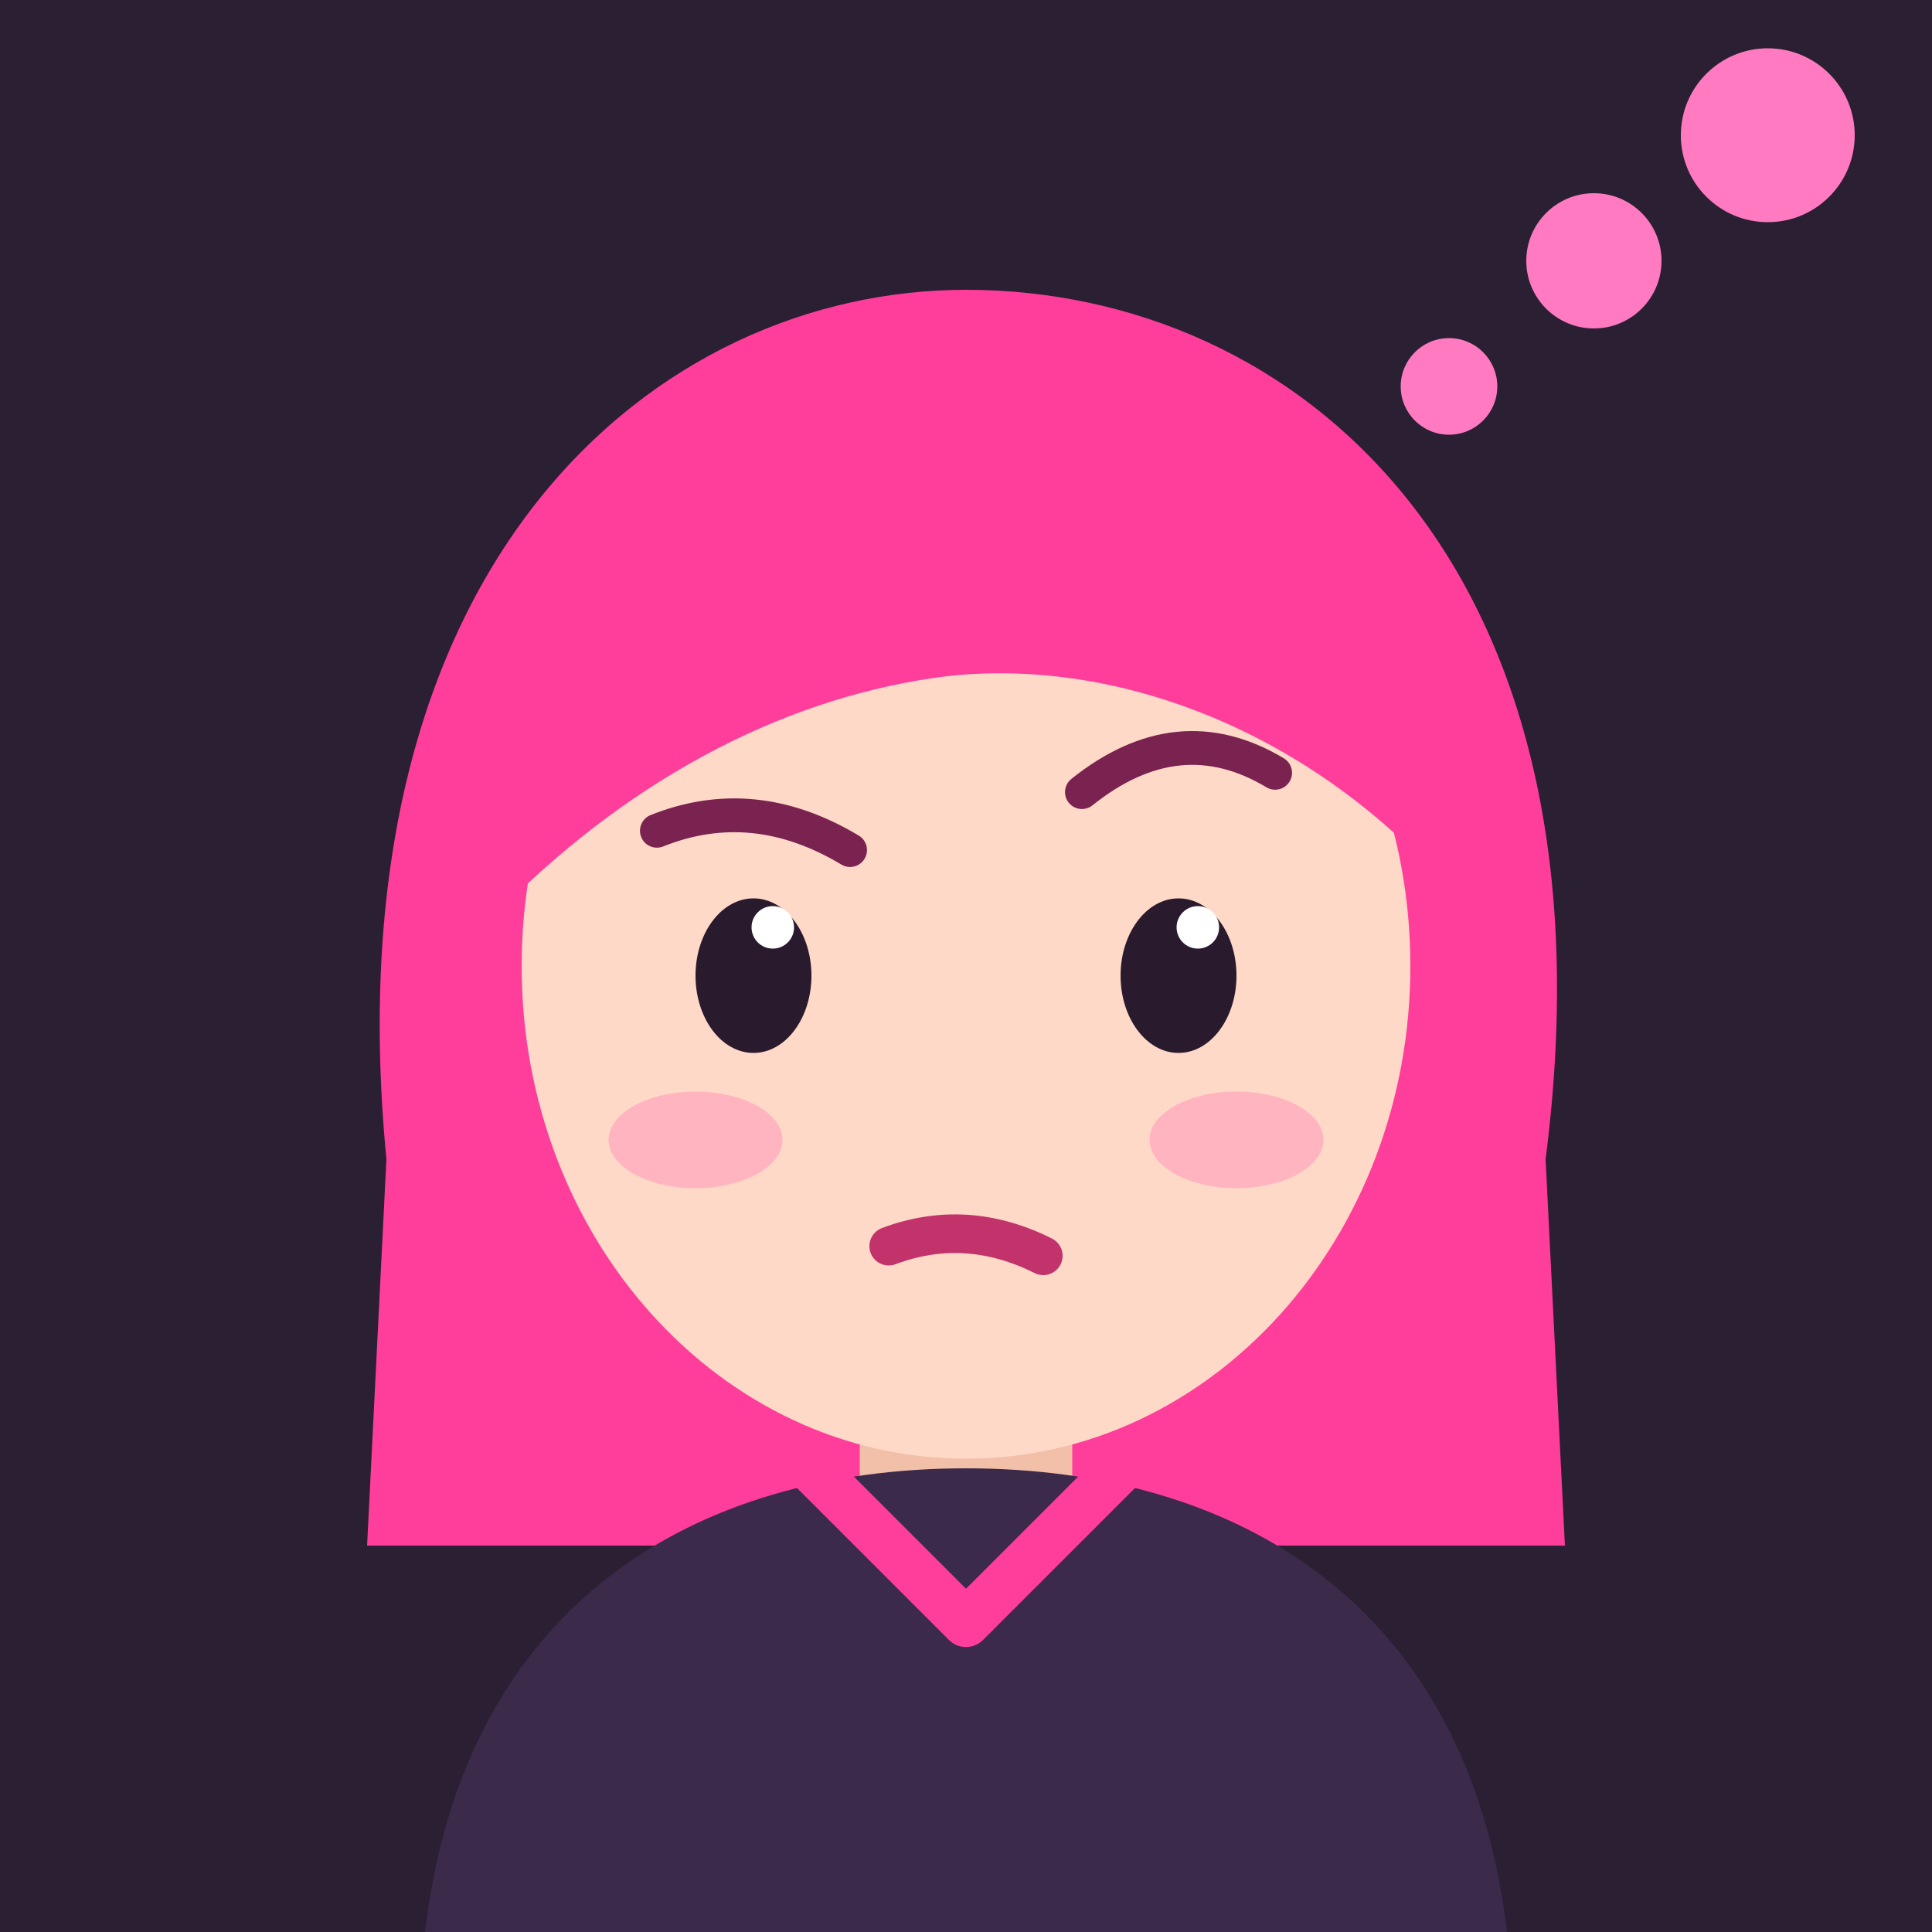
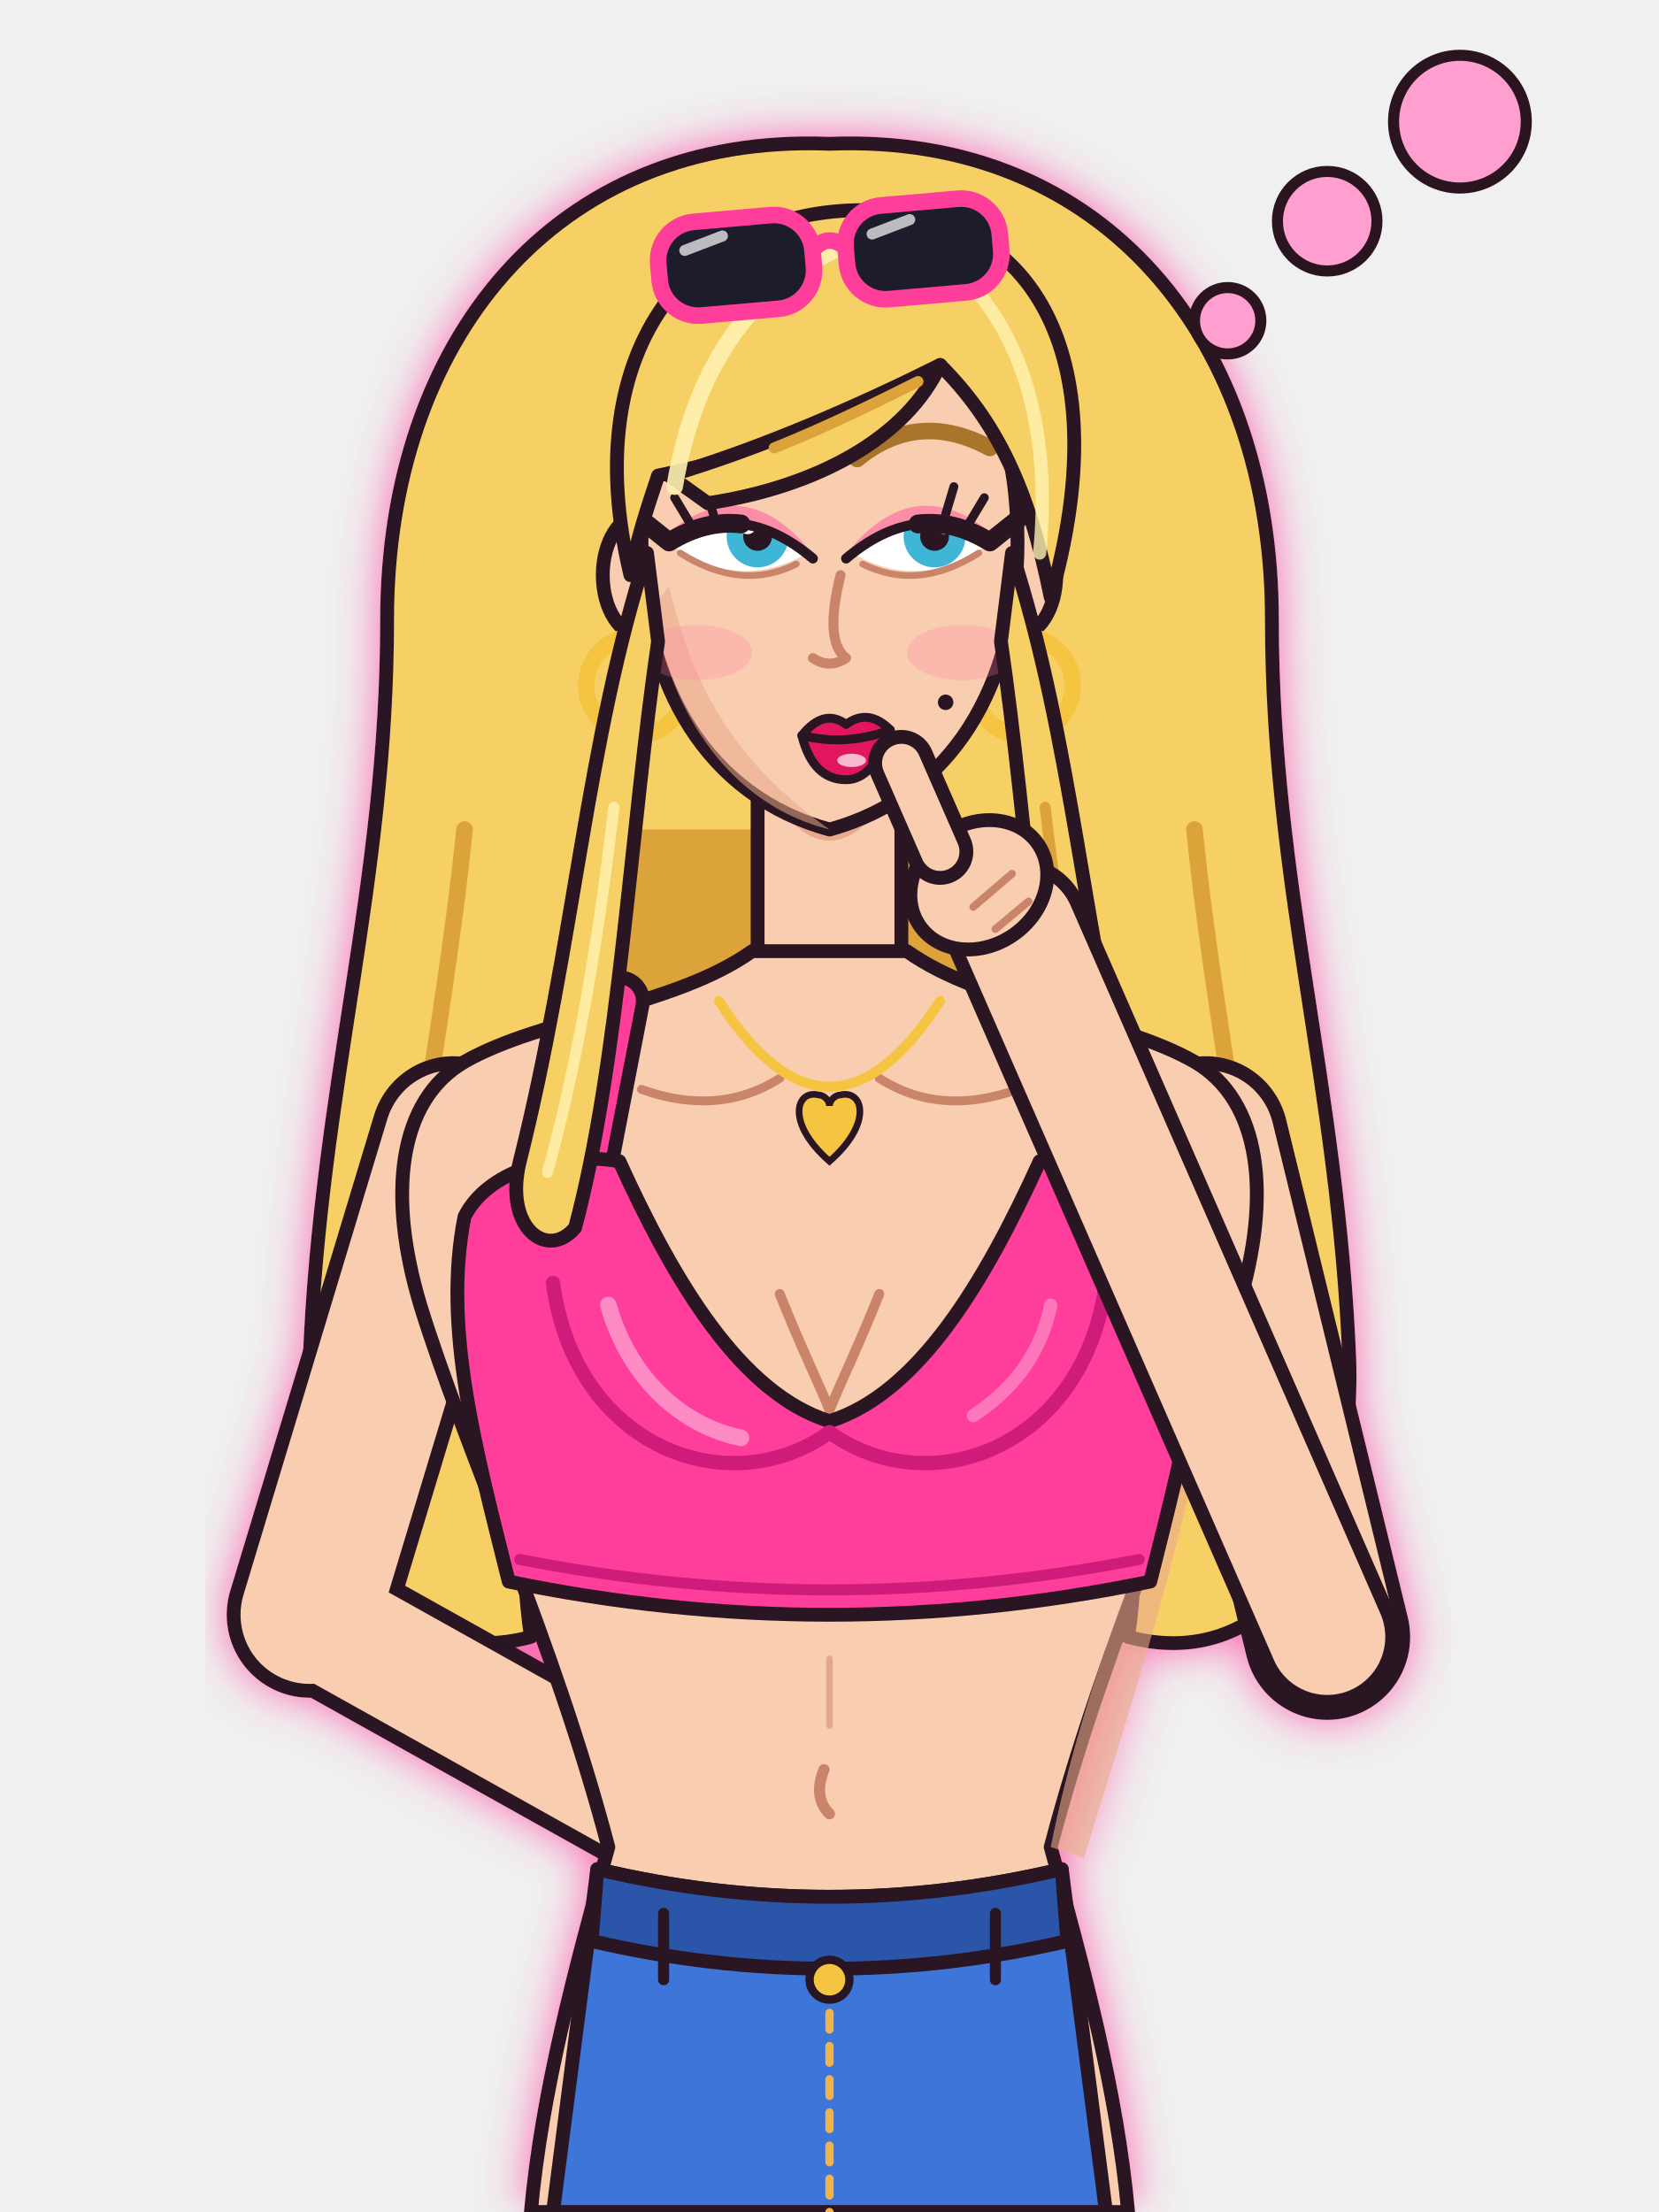
- <svg xmlns="http://www.w3.org/2000/svg" viewBox="0 0 200 200">
-   <rect width="200" height="200" fill="#2a1f33" />
-   <path d="M40 120 C34 58 68 30 100 30 C134 30 168 58 160 120 L162 160 L38 160 Z" fill="#ff3d9a" />
-   <rect x="89" y="140" width="22" height="18" fill="#f2bfa9" />
-   <path d="M44 200 C48 166 72 152 100 152 C128 152 152 166 156 200 Z" fill="#3b2a4a" />
-   <path d="M84 152 L100 168 L116 152" fill="none" stroke="#ff3d9a" stroke-width="5" stroke-linejoin="round" />
-   <ellipse cx="100" cy="100" rx="46" ry="51" fill="#ffd9c7" />
-   <path d="M52 94 C54 58 78 44 104 44 C130 44 150 60 150 92 C136 76 116 68 98 70 C82 72 66 80 52 94 Z" fill="#ff3d9a" />
-   <ellipse cx="72" cy="118" rx="9" ry="5" fill="#ff8fb8" opacity=".5" />
-   <ellipse cx="128" cy="118" rx="9" ry="5" fill="#ff8fb8" opacity=".5" />
-   <path d="M68 86 q10 -4 20 2" fill="none" stroke="#7a2350" stroke-width="3.5" stroke-linecap="round" />
-   <path d="M112 82 q10 -8 20 -2" fill="none" stroke="#7a2350" stroke-width="3.5" stroke-linecap="round" />
-   <ellipse cx="78" cy="101" rx="6" ry="8" fill="#2a1a2e" />
-   <ellipse cx="122" cy="101" rx="6" ry="8" fill="#2a1a2e" />
-   <circle cx="80" cy="96" r="2.2" fill="#fff" />
-   <circle cx="124" cy="96" r="2.2" fill="#fff" />
-   <path d="M92 129 q8 -3 16 1" fill="none" stroke="#c2336c" stroke-width="4" stroke-linecap="round" />
-   <circle cx="150" cy="40" r="5" fill="#ff7ac0" />
-   <circle cx="165" cy="27" r="7" fill="#ff7ac0" />
-   <circle cx="183" cy="14" r="9" fill="#ff7ac0" />
+ <svg xmlns="http://www.w3.org/2000/svg" viewBox="0 0 300 400">
+   <defs>
+     <filter id="neon" x="-10%" y="-10%" width="120%" height="120%">
+       <feDropShadow dx="0" dy="0" stdDeviation="4" flood-color="#ff3d9a" flood-opacity=".75" />
+     </filter>
+   </defs>
+   <g filter="url(#neon)">
+     <path d="M150 26C100 24 70 62 70 112C70 160 58 196 56 246C55 284 74 302 96 296C92 268 98 236 108 206L192 206C202 236 208 268 204 296C226 302 245 284 244 246C242 196 230 160 230 112C230 62 200 24 150 26Z" fill="#f7d065" stroke="#2a1420" stroke-width="2.5" stroke-linejoin="round" />
+     <path d="M110 150C114 180 110 200 108 212L192 212C190 200 186 180 190 150Z" fill="#dca33a" />
+     <path d="M84 150C80 190 70 230 72 270" fill="none" stroke="#dca33a" stroke-width="3" stroke-linecap="round" stroke-linejoin="round" />
+     <path d="M216 150C220 190 230 230 228 270" fill="none" stroke="#dca33a" stroke-width="3" stroke-linecap="round" stroke-linejoin="round" />
+     <path d="M82 206L56 292" fill="none" stroke="#2a1420" stroke-width="30" stroke-linecap="round" stroke-linejoin="round" />
+     <path d="M56 292L124 330" fill="none" stroke="#2a1420" stroke-width="26" stroke-linecap="round" stroke-linejoin="round" />
+     <path d="M82 206L56 292" fill="none" stroke="#f9cdb0" stroke-width="25" stroke-linecap="round" stroke-linejoin="round" />
+     <path d="M56 292L124 330" fill="none" stroke="#f9cdb0" stroke-width="21" stroke-linecap="round" stroke-linejoin="round" />
+     <path d="M218 206L240 296" fill="none" stroke="#2a1420" stroke-width="30" stroke-linecap="round" stroke-linejoin="round" />
+     <path d="M218 206L240 296" fill="none" stroke="#f9cdb0" stroke-width="25" stroke-linecap="round" stroke-linejoin="round" />
+     <path d="M137 132L137 178Q150 186 163 178L163 132Z" fill="#f9cdb0" stroke="#2a1420" stroke-width="2.5" stroke-linejoin="round" />
+     <path d="M137 140Q150 164 163 140L163 134L137 134Z" fill="#eaa98a" />
+     <path d="M136 172C122 182 98 184 84 192C72 199 70 216 76 236C84 262 100 296 110 334C104 356 98 378 96 400L204 400C202 378 196 356 190 334C200 296 216 262 224 236C230 216 228 199 216 192C202 184 178 182 164 172Z" fill="#f9cdb0" stroke="#2a1420" stroke-width="2.5" stroke-linejoin="round" />
+     <path d="M116 197Q130 202 141 195" fill="none" stroke="#c9846a" stroke-width="1.6" stroke-linecap="round" stroke-linejoin="round" />
+     <path d="M184 197Q170 202 159 195" fill="none" stroke="#c9846a" stroke-width="1.6" stroke-linecap="round" stroke-linejoin="round" />
+     <path d="M141 234C145 244 148 250 150 255" fill="none" stroke="#c9846a" stroke-width="1.8" stroke-linecap="round" stroke-linejoin="round" />
+     <path d="M159 234C155 244 152 250 150 255" fill="none" stroke="#c9846a" stroke-width="1.8" stroke-linecap="round" stroke-linejoin="round" />
+     <path d="M150 300L150 312" fill="none" stroke="#c9846a" stroke-width="1.2" stroke-linecap="round" stroke-linejoin="round" opacity=".5" />
+     <path d="M149 320q-2 5 1 8" fill="none" stroke="#c9846a" stroke-width="2" stroke-linecap="round" stroke-linejoin="round" />
+     <path d="M190 334C196 304 208 276 220 246C214 280 204 310 196 336Z" fill="#eaa98a" opacity=".6" />
+     <path d="M106 212L112 181" fill="none" stroke="#2a1420" stroke-width="11" stroke-linecap="round" stroke-linejoin="round" />
+     <path d="M194 212L188 181" fill="none" stroke="#2a1420" stroke-width="11" stroke-linecap="round" stroke-linejoin="round" />
+     <path d="M106 212L112 181" fill="none" stroke="#ff3d9a" stroke-width="6" stroke-linecap="round" stroke-linejoin="round" />
+     <path d="M194 212L188 181" fill="none" stroke="#ff3d9a" stroke-width="6" stroke-linecap="round" stroke-linejoin="round" />
+     <path d="M84 220C88 212 100 208 112 210C122 232 134 252 150 257C166 252 178 232 188 210C200 208 212 212 216 220C220 240 214 262 208 286Q150 298 92 286C86 262 80 240 84 220Z" fill="#ff3d9a" stroke="#2a1420" stroke-width="2.5" stroke-linejoin="round" />
+     <path d="M100 232C104 262 132 272 150 259" fill="none" stroke="#cf1f7a" stroke-width="2.6" stroke-linecap="round" stroke-linejoin="round" />
+     <path d="M200 232C196 262 168 272 150 259" fill="none" stroke="#cf1f7a" stroke-width="2.6" stroke-linecap="round" stroke-linejoin="round" />
+     <path d="M110 236C114 250 124 258 134 260" fill="none" stroke="#ff9fd0" stroke-width="3" stroke-linecap="round" stroke-linejoin="round" opacity=".8" />
+     <path d="M190 236C188 246 182 252 176 256" fill="none" stroke="#ff9fd0" stroke-width="2.4" stroke-linecap="round" stroke-linejoin="round" opacity=".6" />
+     <path d="M94 282Q150 293 206 282" fill="none" stroke="#cf1f7a" stroke-width="2" stroke-linecap="round" stroke-linejoin="round" />
+     <path d="M108 338Q150 348 192 338L200 400L100 400Z" fill="#3d74d9" stroke="#2a1420" stroke-width="2.5" stroke-linejoin="round" />
+     <path d="M108 338Q150 348 192 338L193 351Q150 361 107 351Z" fill="#2a55a8" stroke="#2a1420" stroke-width="2.5" stroke-linejoin="round" />
+     <circle cx="150" cy="358" r="3.6" fill="#f5c542" stroke="#2a1420" stroke-width="1.5" />
+     <path d="M150 364L150 400" fill="none" stroke="#f0b44c" stroke-width="1.5" stroke-linecap="round" stroke-linejoin="round" stroke-dasharray="3 3" />
+     <path d="M120 346L120 358" fill="none" stroke="#2a1420" stroke-width="2" stroke-linecap="round" stroke-linejoin="round" />
+     <path d="M180 346L180 358" fill="none" stroke="#2a1420" stroke-width="2" stroke-linecap="round" stroke-linejoin="round" />
+     <path d="M130 181Q150 212 170 181" fill="none" stroke="#f5c542" stroke-width="1.8" stroke-linecap="round" stroke-linejoin="round" />
+     <path d="M150 210C142 203 144 197 148 198C149 198 150 199 150 200C150 199 151 198 152 198C156 197 158 203 150 210Z" fill="#f5c542" stroke="#2a1420" stroke-width="1.2" />
+     <ellipse cx="116" cy="104" rx="7" ry="11" fill="#f9cdb0" stroke="#2a1420" stroke-width="2.5" />
+     <ellipse cx="184" cy="104" rx="7" ry="11" fill="#f9cdb0" stroke="#2a1420" stroke-width="2.5" />
+     <circle cx="115" cy="124" r="9" fill="none" stroke="#f5c542" stroke-width="3" />
+     <circle cx="185" cy="124" r="9" fill="none" stroke="#f5c542" stroke-width="3" />
+     <path d="M116 98C116 66 132 54 150 54C168 54 184 66 184 98C184 124 172 144 150 150C128 144 116 124 116 98Z" fill="#f9cdb0" stroke="#2a1420" stroke-width="2.5" stroke-linejoin="round" />
+     <path d="M118 110C122 132 134 146 150 150C136 140 126 128 121 106Z" fill="#eaa98a" opacity=".55" />
+     <path d="M152 104Q149 116 153 119Q150 121 147 119" fill="none" stroke="#c9846a" stroke-width="1.8" stroke-linecap="round" stroke-linejoin="round" />
+     <circle cx="171" cy="127" r="1.4" fill="#2a1420" />
+     <g transform="matrix(-1 0 0 1 300 0)">
+       <path d="M155 86Q166 80 179 85" fill="none" stroke="#a8742a" stroke-width="3" stroke-linecap="round" stroke-linejoin="round" />
+     </g>
+     <path d="M155 83Q166 74 179 81" fill="none" stroke="#a8742a" stroke-width="3" stroke-linecap="round" stroke-linejoin="round" />
+     <g transform="matrix(-1 0 0 1 300 0)">
+       <clipPath id="eye2">
+         <path d="M154 100Q166 91 178 99Q166 107 154 100Z" />
+       </clipPath>
+       <path d="M154 99Q166 85 180 97Q166 90 154 99Z" fill="#ff3d9a" opacity=".45" />
+       <path d="M154 100Q166 91 178 99Q166 107 154 100Z" fill="#ffffff" />
+       <g clip-path="url(#eye2)">
+         <circle cx="163" cy="97" r="5.6" fill="#3fb6d6" />
+         <circle cx="163" cy="97" r="2.6" fill="#2a1420" />
+         <circle cx="164.8" cy="95" r="1.6" fill="#ffffff" />
+       </g>
+       <path d="M153 101Q166 90 179 98" fill="none" stroke="#2a1420" stroke-width="1.8" stroke-linecap="round" stroke-linejoin="round" />
+       <path d="M166 94.75Q172.5 94 179 98L184 94" fill="none" stroke="#2a1420" stroke-width="3.4" stroke-linecap="round" stroke-linejoin="round" />
+       <path d="M175 95l3 -5M171 93l1.5 -5" fill="none" stroke="#2a1420" stroke-width="1.6" stroke-linecap="round" stroke-linejoin="round" />
+       <path d="M156 102Q166 107 177 100" fill="none" stroke="#c9846a" stroke-width="1.2" stroke-linecap="round" stroke-linejoin="round" />
+     </g>
+     <clipPath id="eye3">
+       <path d="M154 100Q166 91 178 99Q166 107 154 100Z" />
+     </clipPath>
+     <path d="M154 99Q166 85 180 97Q166 90 154 99Z" fill="#ff3d9a" opacity=".45" />
+     <path d="M154 100Q166 91 178 99Q166 107 154 100Z" fill="#ffffff" />
+     <g clip-path="url(#eye3)">
+       <circle cx="169" cy="97" r="5.6" fill="#3fb6d6" />
+       <circle cx="169" cy="97" r="2.6" fill="#2a1420" />
+       <circle cx="170.8" cy="95" r="1.6" fill="#ffffff" />
+     </g>
+     <path d="M153 101Q166 90 179 98" fill="none" stroke="#2a1420" stroke-width="1.8" stroke-linecap="round" stroke-linejoin="round" />
+     <path d="M166 94.75Q172.5 94 179 98L184 94" fill="none" stroke="#2a1420" stroke-width="3.4" stroke-linecap="round" stroke-linejoin="round" />
+     <path d="M175 95l3 -5M171 93l1.5 -5" fill="none" stroke="#2a1420" stroke-width="1.6" stroke-linecap="round" stroke-linejoin="round" />
+     <path d="M156 102Q166 107 177 100" fill="none" stroke="#c9846a" stroke-width="1.2" stroke-linecap="round" stroke-linejoin="round" />
+     <ellipse cx="126" cy="118" rx="10" ry="5" fill="#ff7aa6" opacity="0.25" />
+     <ellipse cx="174" cy="118" rx="10" ry="5" fill="#ff7aa6" opacity="0.25" />
+     <path d="M145 133Q149 128 153 131Q157 128 161 132Q153 135 145 133Z" fill="#e2195f" stroke="#2a1420" stroke-width="1.6" stroke-linejoin="round" />
+     <path d="M145 133Q153 135 161 132Q158 141 153 141Q147 141 145 133Z" fill="#e2195f" stroke="#2a1420" stroke-width="1.6" stroke-linejoin="round" />
+     <ellipse cx="154" cy="137.5" rx="2.6" ry="1.2" fill="#ffffff" opacity=".7" />
+     <path d="M114 104C104 62 126 38 156 38C188 38 202 66 190 108C186 88 180 76 170 66C158 76 138 82 119 86C117 92 115 98 114 104Z" fill="#f7d065" stroke="#2a1420" stroke-width="2.5" stroke-linejoin="round" />
+     <path d="M121 86C138 81 156 73 170 66C164 79 148 88 128 91Z" fill="#f7d065" stroke="#2a1420" stroke-width="2.5" stroke-linejoin="round" />
+     <path d="M117 100C106 134 104 170 94 210C91 222 99 228 104 222C112 192 114 150 119 116Z" fill="#f7d065" stroke="#2a1420" stroke-width="2.5" stroke-linejoin="round" />
+     <path d="M183 100C194 134 196 170 206 210C209 222 201 228 196 222C188 192 186 150 181 116Z" fill="#f7d065" stroke="#2a1420" stroke-width="2.5" stroke-linejoin="round" />
+     <path d="M154 44C138 50 126 64 122 88" fill="none" stroke="#fff2b0" stroke-width="3" stroke-linecap="round" stroke-linejoin="round" opacity=".9" />
+     <path d="M172 48C186 60 190 80 188 100" fill="none" stroke="#fff2b0" stroke-width="2.4" stroke-linecap="round" stroke-linejoin="round" opacity=".8" />
+     <path d="M111 146C108 172 104 194 99 212" fill="none" stroke="#fff2b0" stroke-width="2" stroke-linecap="round" stroke-linejoin="round" opacity=".8" />
+     <path d="M189 146C192 172 196 194 201 212" fill="none" stroke="#dca33a" stroke-width="2" stroke-linecap="round" stroke-linejoin="round" />
+     <path d="M140 81C150 77 160 72 166 69" fill="none" stroke="#dca33a" stroke-width="2" stroke-linecap="round" stroke-linejoin="round" />
+     <g transform="rotate(-5 150 46)">
+       <rect x="119" y="38" width="28" height="17" rx="7" fill="#1b1b2a" stroke="#ff3d9a" stroke-width="3" />
+       <rect x="153" y="38" width="28" height="17" rx="7" fill="#1b1b2a" stroke="#ff3d9a" stroke-width="3" />
+       <path d="M147 45Q150 42 153 45" fill="none" stroke="#ff3d9a" stroke-width="3" stroke-linecap="round" stroke-linejoin="round" />
+       <path d="M124 43L131 41" fill="none" stroke="#ffffff" stroke-width="2" stroke-linecap="round" stroke-linejoin="round" opacity=".7" />
+       <path d="M158 43L165 41" fill="none" stroke="#ffffff" stroke-width="2" stroke-linecap="round" stroke-linejoin="round" opacity=".7" />
+     </g>
+     <path d="M240 296L184 168" fill="none" stroke="#2a1420" stroke-width="26" stroke-linecap="round" stroke-linejoin="round" />
+     <path d="M240 296L184 168" fill="none" stroke="#f9cdb0" stroke-width="21" stroke-linecap="round" stroke-linejoin="round" />
+     <ellipse cx="177" cy="160" rx="13" ry="11" transform="rotate(-35 177 160)" fill="#f9cdb0" stroke="#2a1420" stroke-width="2.5" />
+     <path d="M170 154L163 138" fill="none" stroke="#2a1420" stroke-width="12" stroke-linecap="round" stroke-linejoin="round" />
+     <path d="M170 154L163 138" fill="none" stroke="#f9cdb0" stroke-width="7" stroke-linecap="round" stroke-linejoin="round" />
+     <path d="M176 164l7 -6M180 168l6 -5" fill="none" stroke="#c9846a" stroke-width="1.4" stroke-linecap="round" stroke-linejoin="round" />
+   </g>
+   <g fill="#ff9fd0" stroke="#2a1420" stroke-width="2">
+     <circle cx="222" cy="58" r="6" />
+     <circle cx="240" cy="40" r="9" />
+     <circle cx="264" cy="22" r="12" />
+   </g>
</svg>
